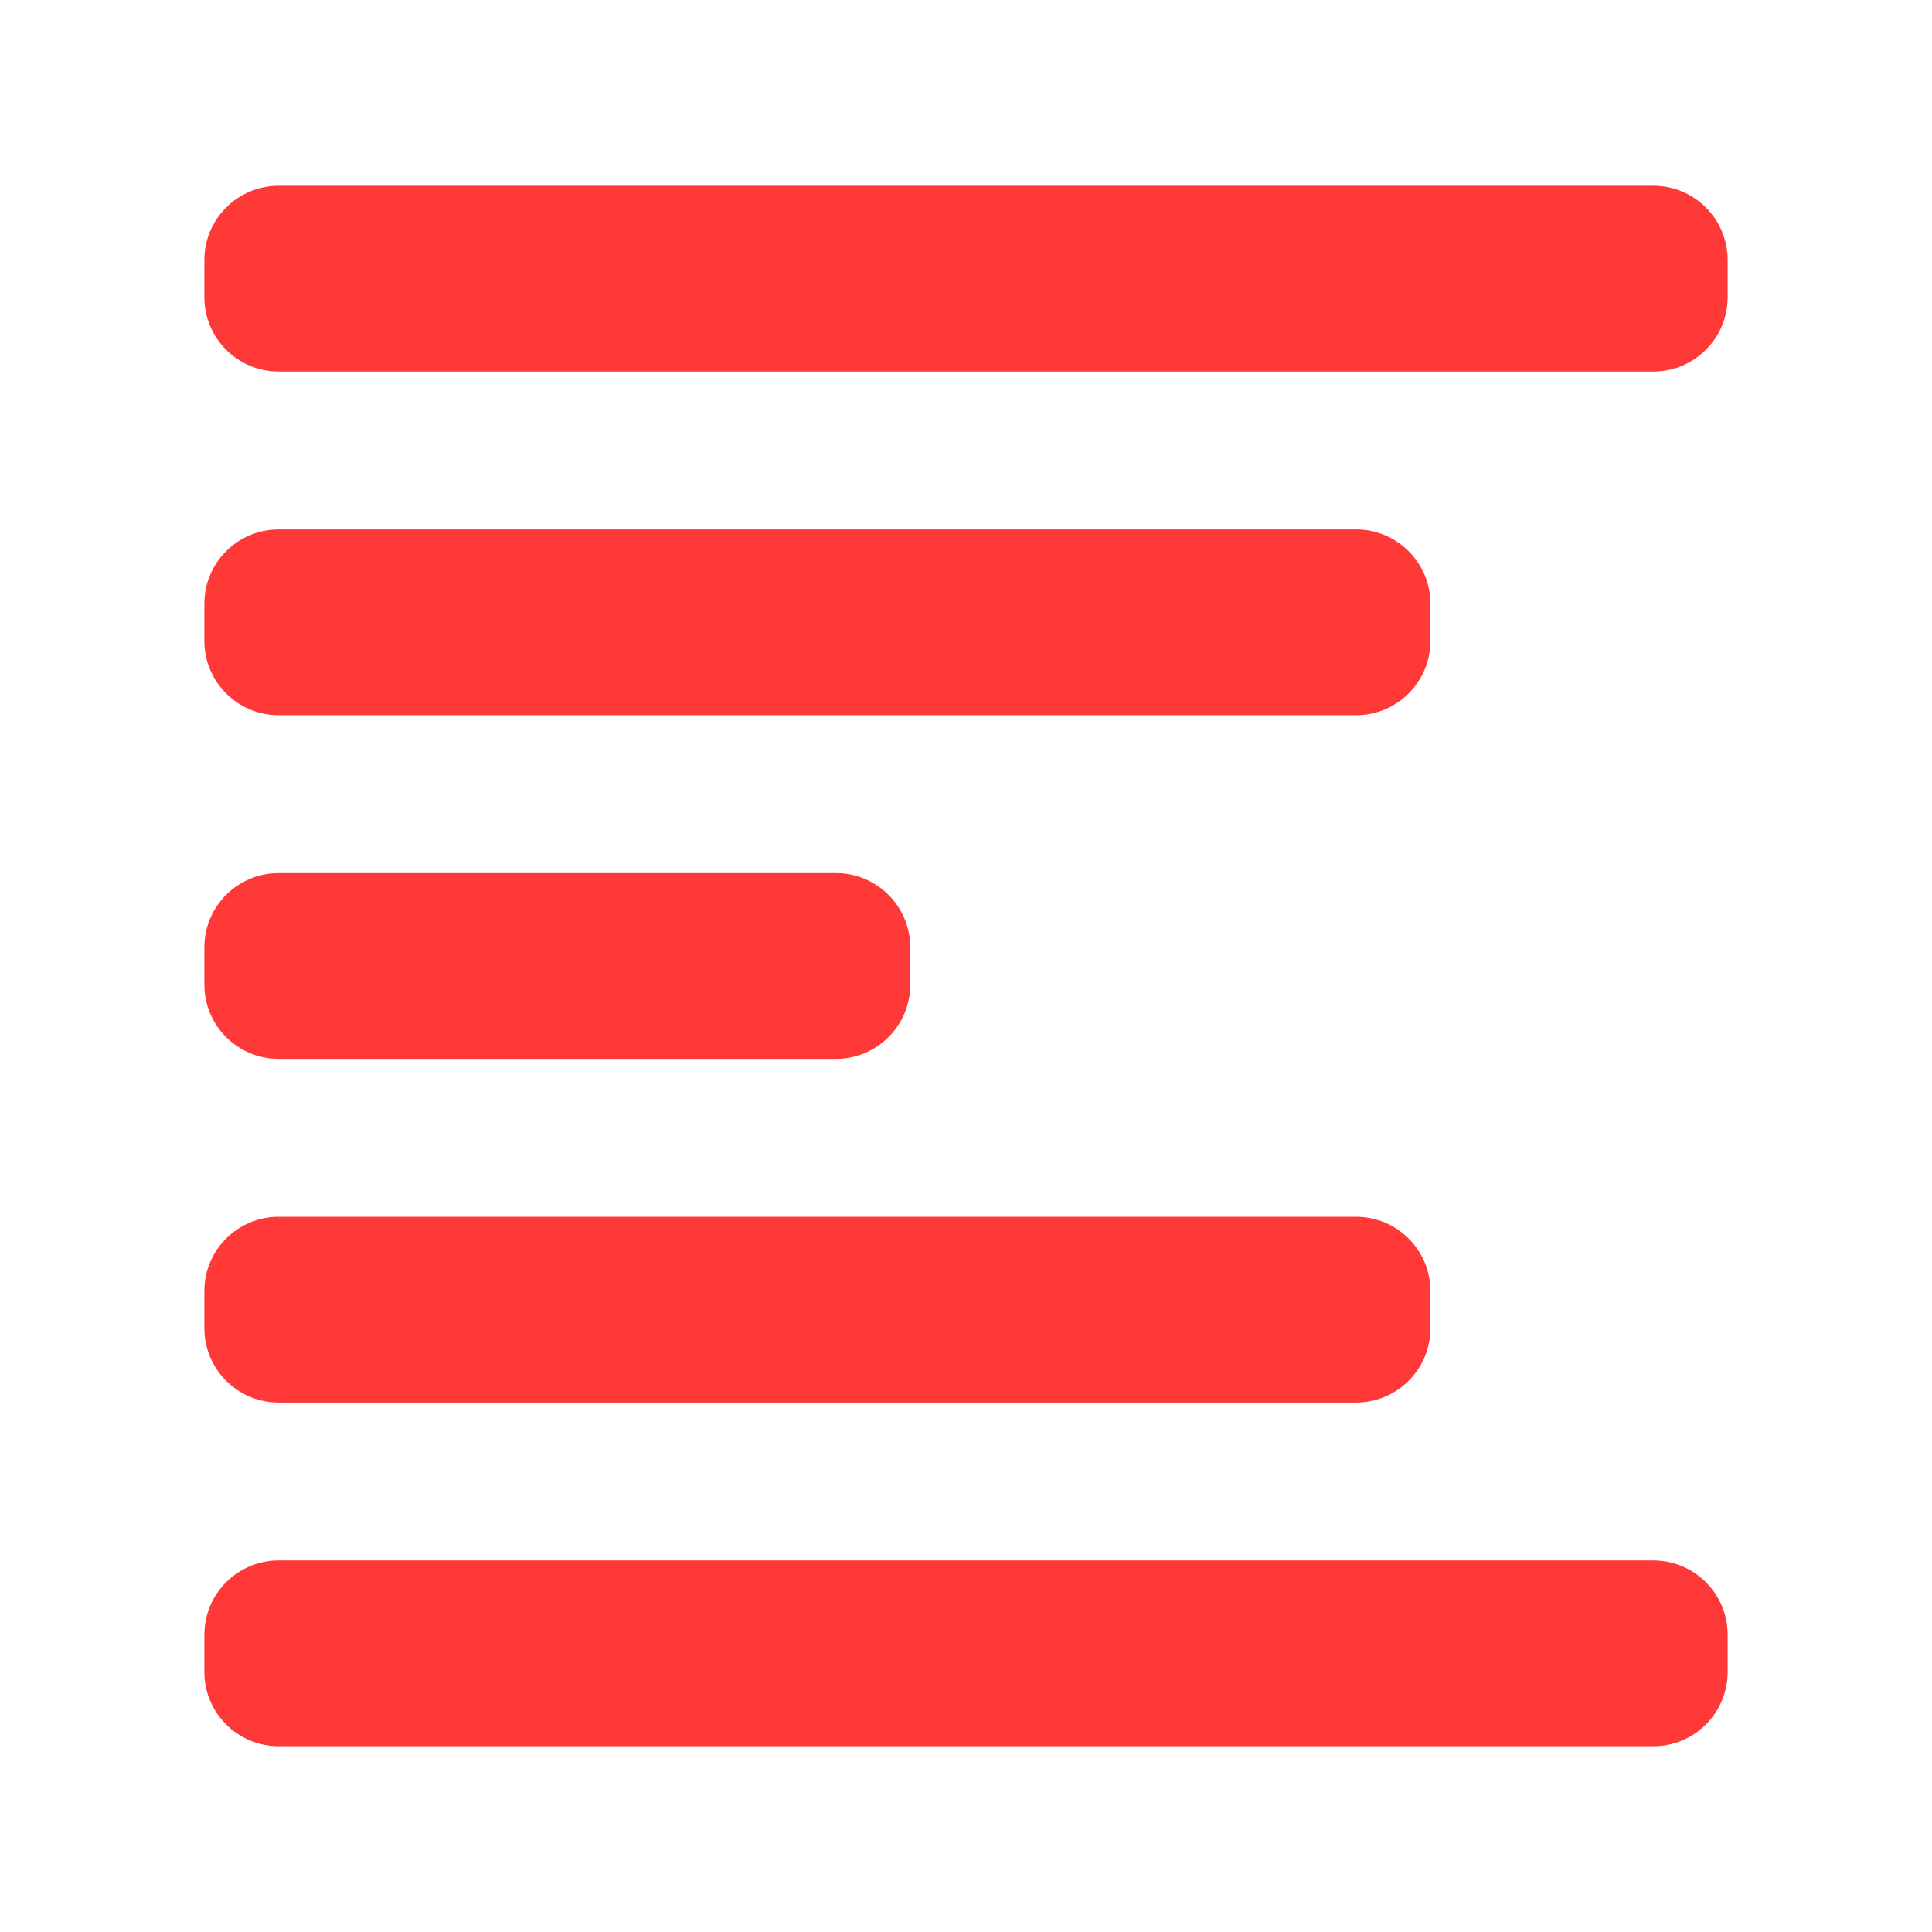
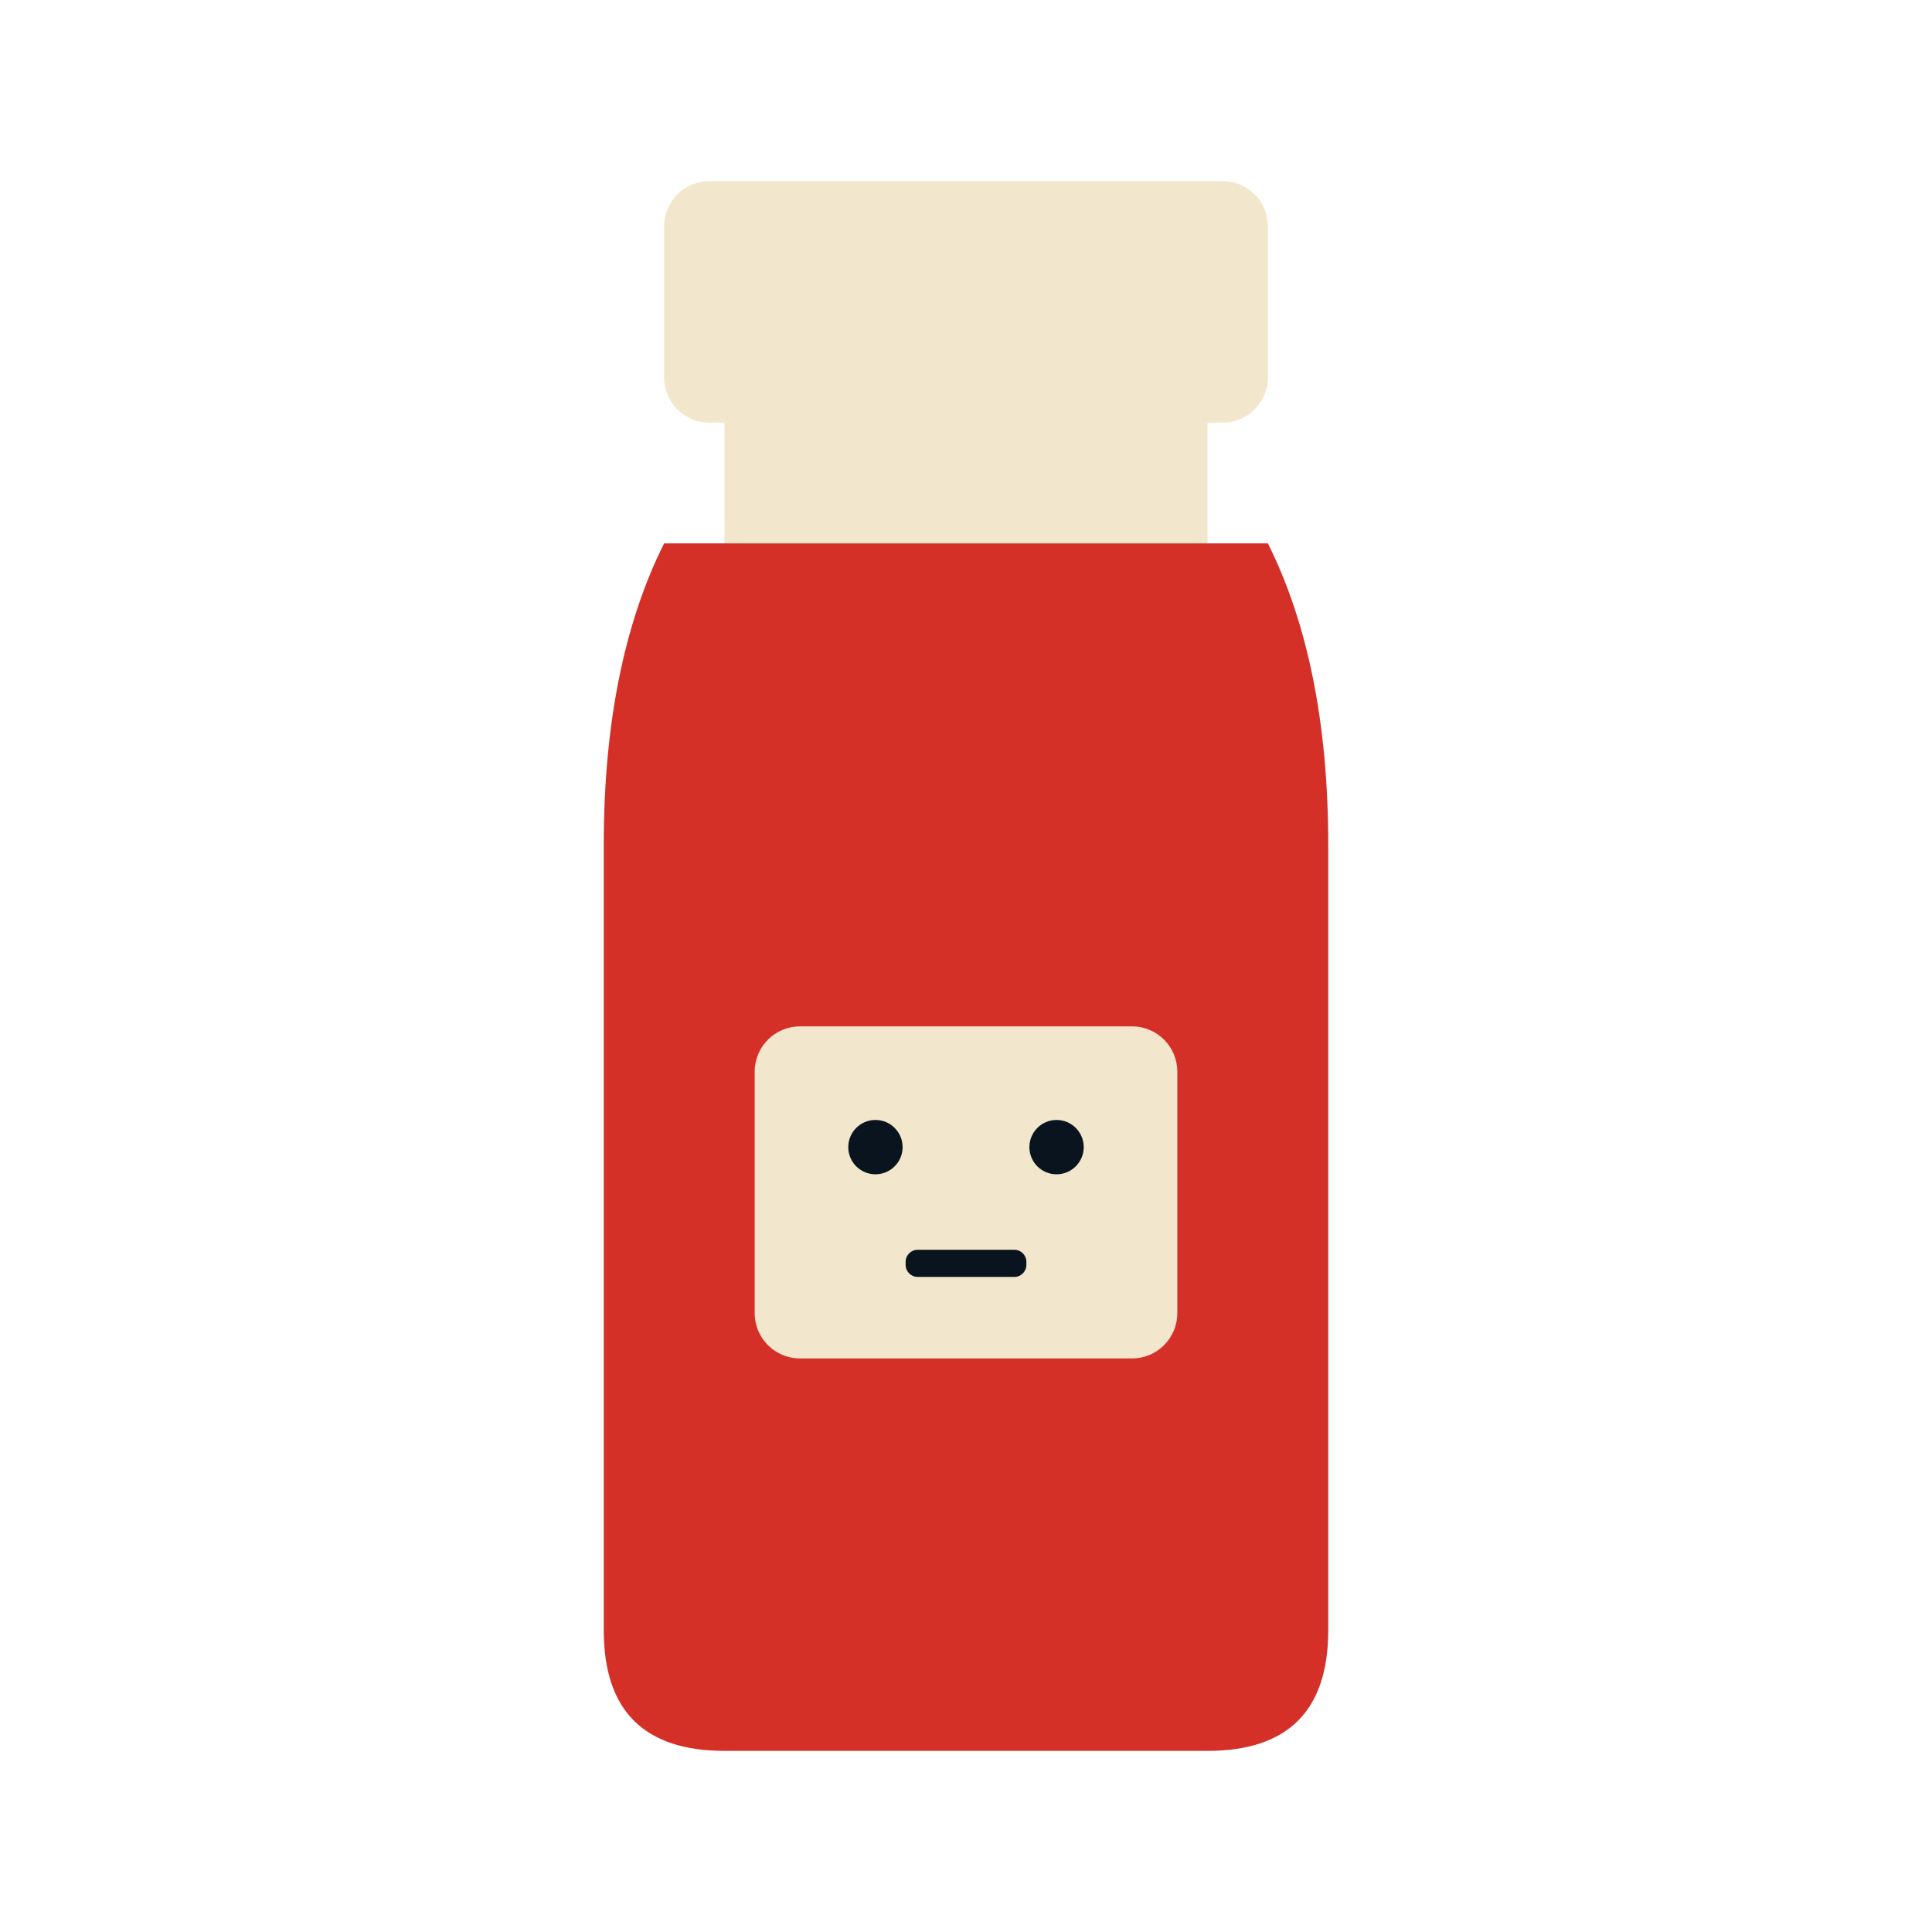
- <svg xmlns="http://www.w3.org/2000/svg" viewBox="-5 -5 51 52" width="32" height="32">
-   <rect width="41" height="5" rx="2" fill="#FF3838" />
-   <rect y="9.25" width="33" height="5" rx="2" fill="#FF3838" />
-   <rect y="18.5" width="19" height="5" rx="2" fill="#FF3838" />
-   <rect y="27.75" width="33" height="5" rx="2" fill="#FF3838" />
-   <rect y="37" width="41" height="5" rx="2" fill="#FF3838" />
+ <svg xmlns="http://www.w3.org/2000/svg" viewBox="0 0 64 64" width="32" height="32">
+   <rect x="22" y="6" width="20" height="8" rx="1.5" fill="#F2E6CC" />
+   <rect x="24" y="14" width="16" height="4" fill="#F2E6CC" />
+   <path d="M22 18 Q20 22 20 28 L20 54 Q20 58 24 58 L40 58 Q44 58 44 54 L44 28 Q44 22 42 18 Z" fill="#D43028" />
+   <rect x="25" y="34" width="14" height="11" rx="1.5" fill="#F2E6CC" />
+   <circle cx="29" cy="38" r="0.9" fill="#0A141E" />
+   <circle cx="35" cy="38" r="0.9" fill="#0A141E" />
+   <rect x="30" y="41.4" width="4" height="0.9" rx="0.4" fill="#0A141E" />
</svg>
